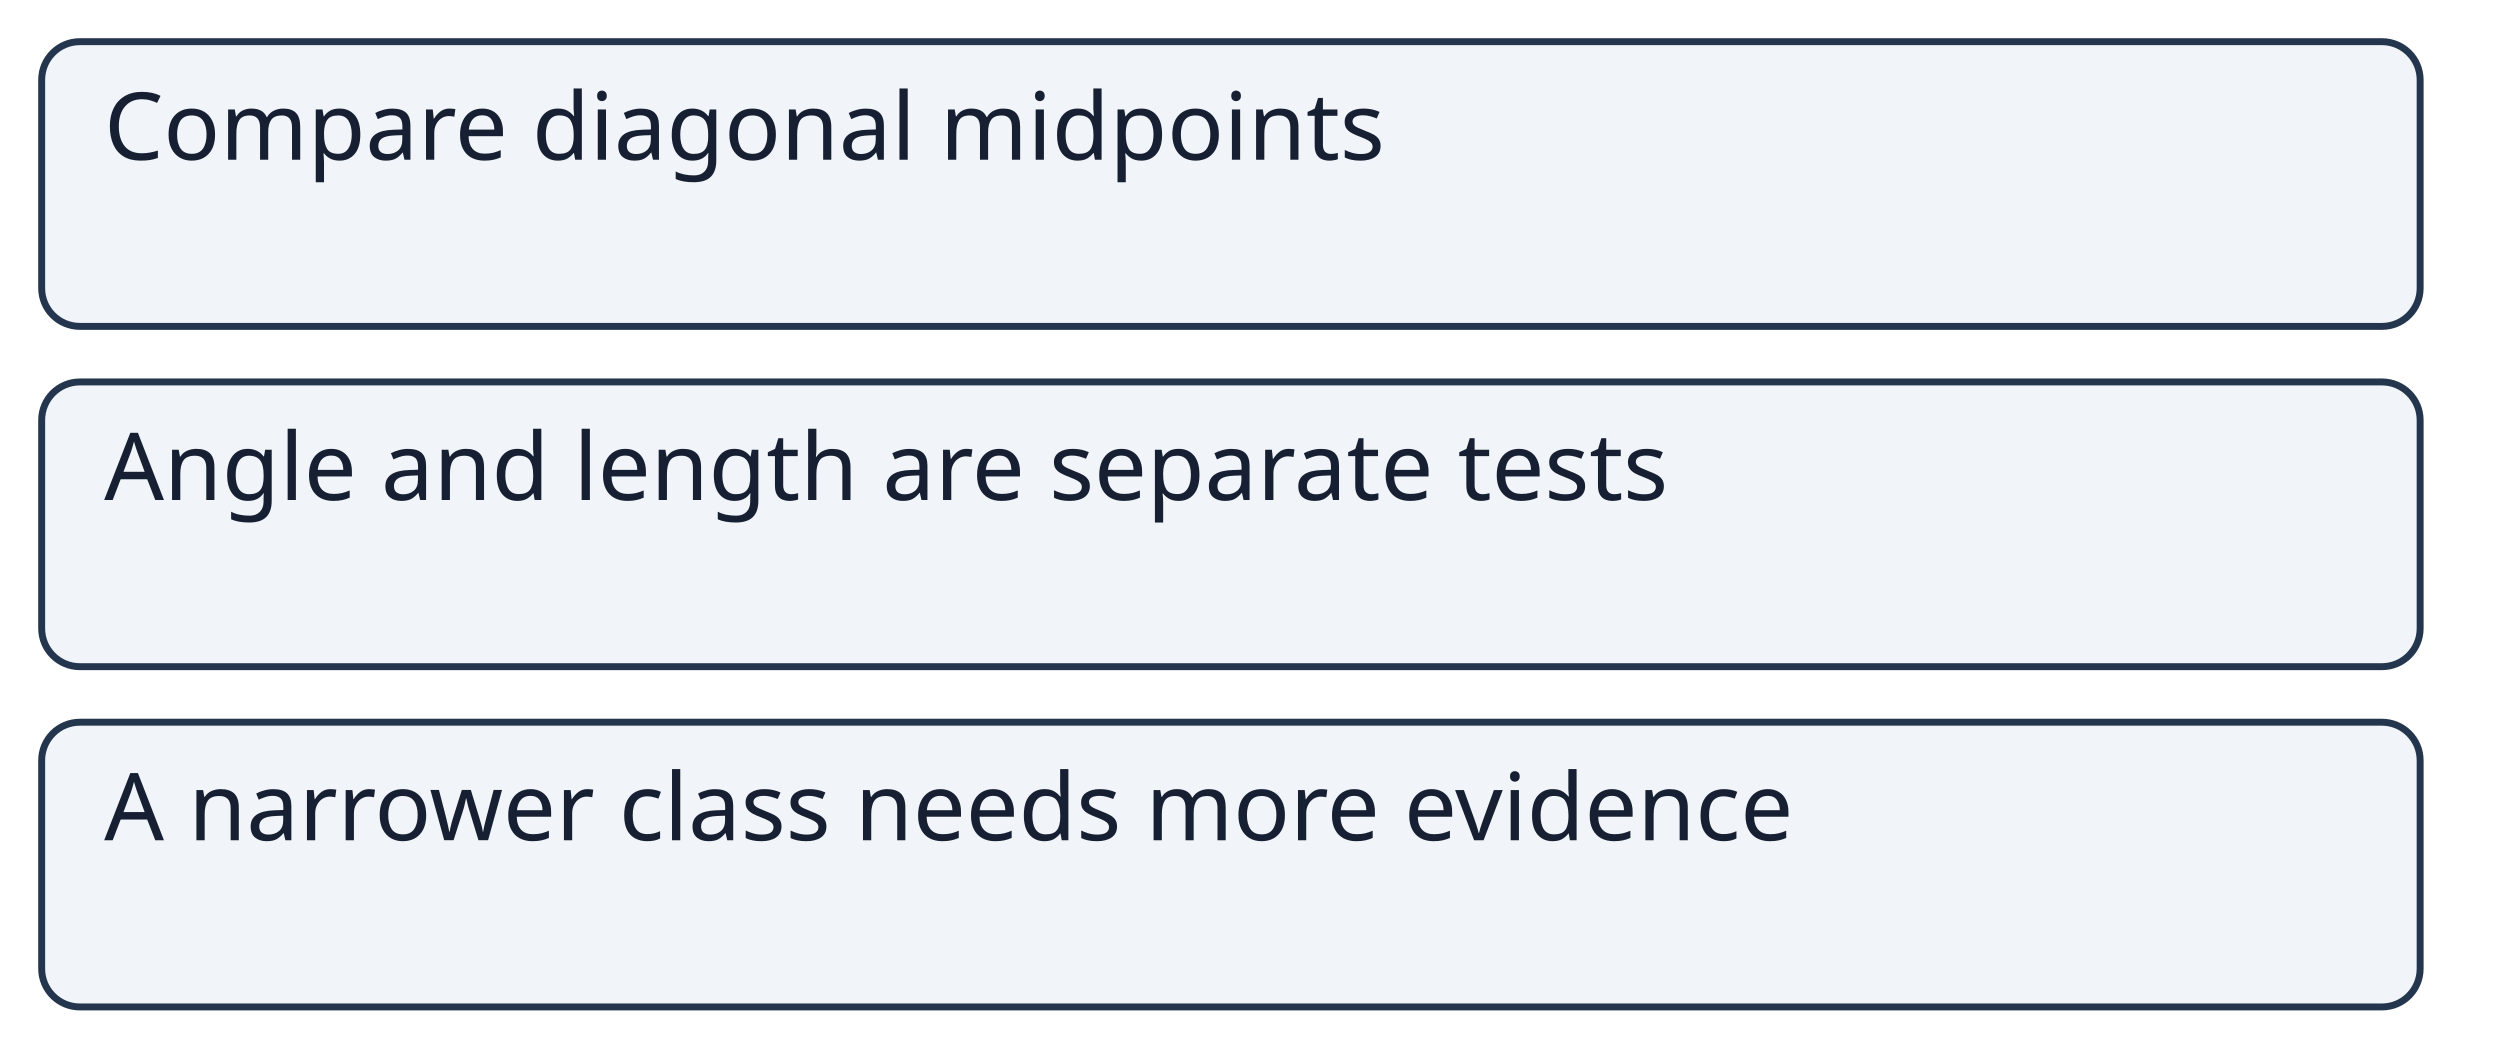
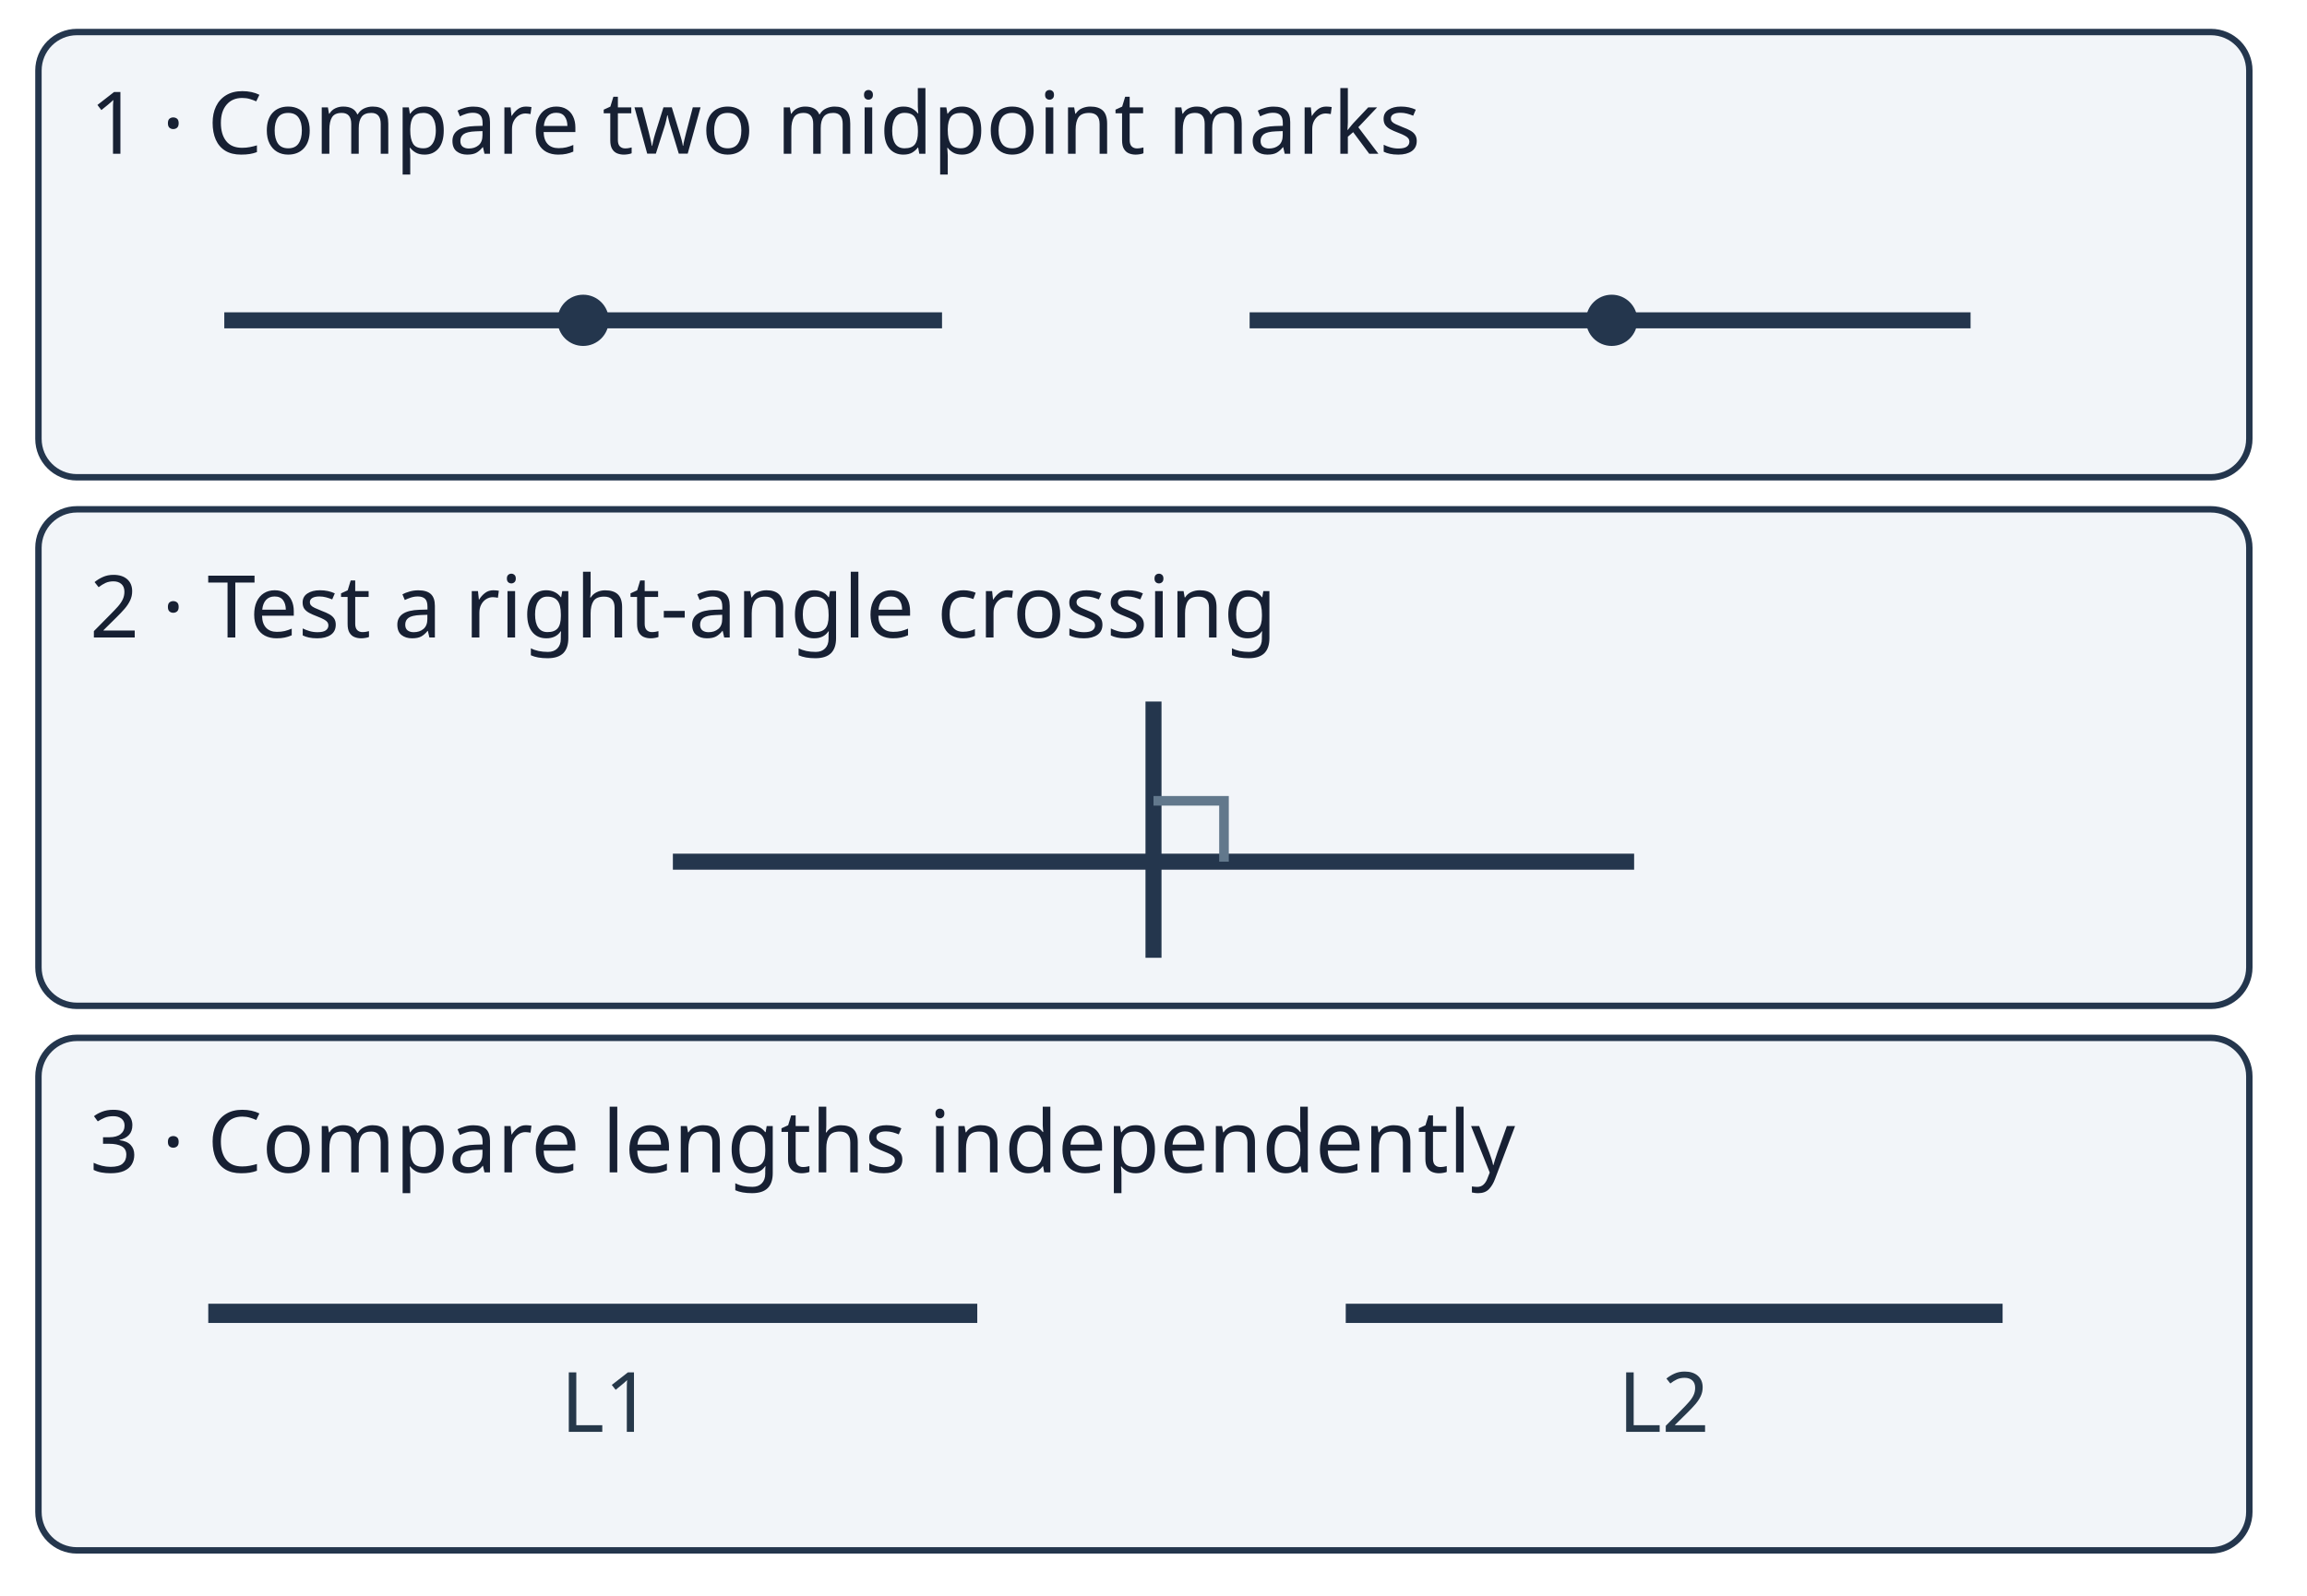
- <svg xmlns="http://www.w3.org/2000/svg" viewBox="0 0 720 302" role="img" aria-label="D3 construct quadrilateral evidence stage" style="width:100%;max-width:620px;height:auto" font-family="system-ui,sans-serif">
+ <svg xmlns="http://www.w3.org/2000/svg" viewBox="0 0 720 498" role="img" aria-label="Three distinct diagonal property tests on an unrelated concept canvas" style="width:100%;max-width:620px;height:auto" font-family="system-ui,sans-serif">
  <g data-g9-stage-id="RD3-CRIT-MID">
-     <rect x="12" y="12" width="685" height="82" rx="11" fill="#f1f5f9" stroke="#24364d" stroke-width="2" />
-     <text x="30" y="46" font-size="27" fill="#172033">Compare diagonal midpoints</text>
+     <rect x="12" y="10" width="690" height="139" rx="12" fill="#f2f5f9" stroke="#24364d" stroke-width="2" />
+     <text x="28" y="48" font-size="27" fill="#172033">1 · Compare two midpoint marks</text>
+     <path d="M70 100 H294 M390 100 H615" stroke="#24364d" stroke-width="5" />
+     <circle cx="182" cy="100" r="8" fill="#24364d" />
+     <circle cx="503" cy="100" r="8" fill="#24364d" />
  </g>
  <g data-g9-stage-id="RD3-CRIT-ORTHO">
-     <rect x="12" y="110" width="685" height="82" rx="11" fill="#f1f5f9" stroke="#24364d" stroke-width="2" />
-     <text x="30" y="144" font-size="27" fill="#172033">Angle and length are separate tests</text>
+     <rect x="12" y="159" width="690" height="155" rx="12" fill="#f2f5f9" stroke="#24364d" stroke-width="2" />
+     <text x="28" y="199" font-size="27" fill="#172033">2 · Test a right-angle crossing</text>
+     <path d="M210 269 H510 M360 219 V299" stroke="#24364d" stroke-width="5" />
+     <path d="M360 250 H382 V269" stroke="#62788c" stroke-width="3" fill="none" />
  </g>
  <g data-g9-stage-id="RD3-CRIT-HIER">
-     <rect x="12" y="208" width="685" height="82" rx="11" fill="#f1f5f9" stroke="#24364d" stroke-width="2" />
-     <text x="30" y="242" font-size="27" fill="#172033">A narrower class needs more evidence</text>
+     <rect x="12" y="324" width="690" height="160" rx="12" fill="#f2f5f9" stroke="#24364d" stroke-width="2" />
+     <text x="28" y="366" font-size="27" fill="#172033">3 · Compare lengths independently</text>
+     <path d="M65 410 H305 M420 410 H625" stroke="#24364d" stroke-width="6" />
+     <text x="175" y="447" font-size="26" fill="#26384a">L1</text>
+     <text x="505" y="447" font-size="26" fill="#26384a">L2</text>
  </g>
</svg>
